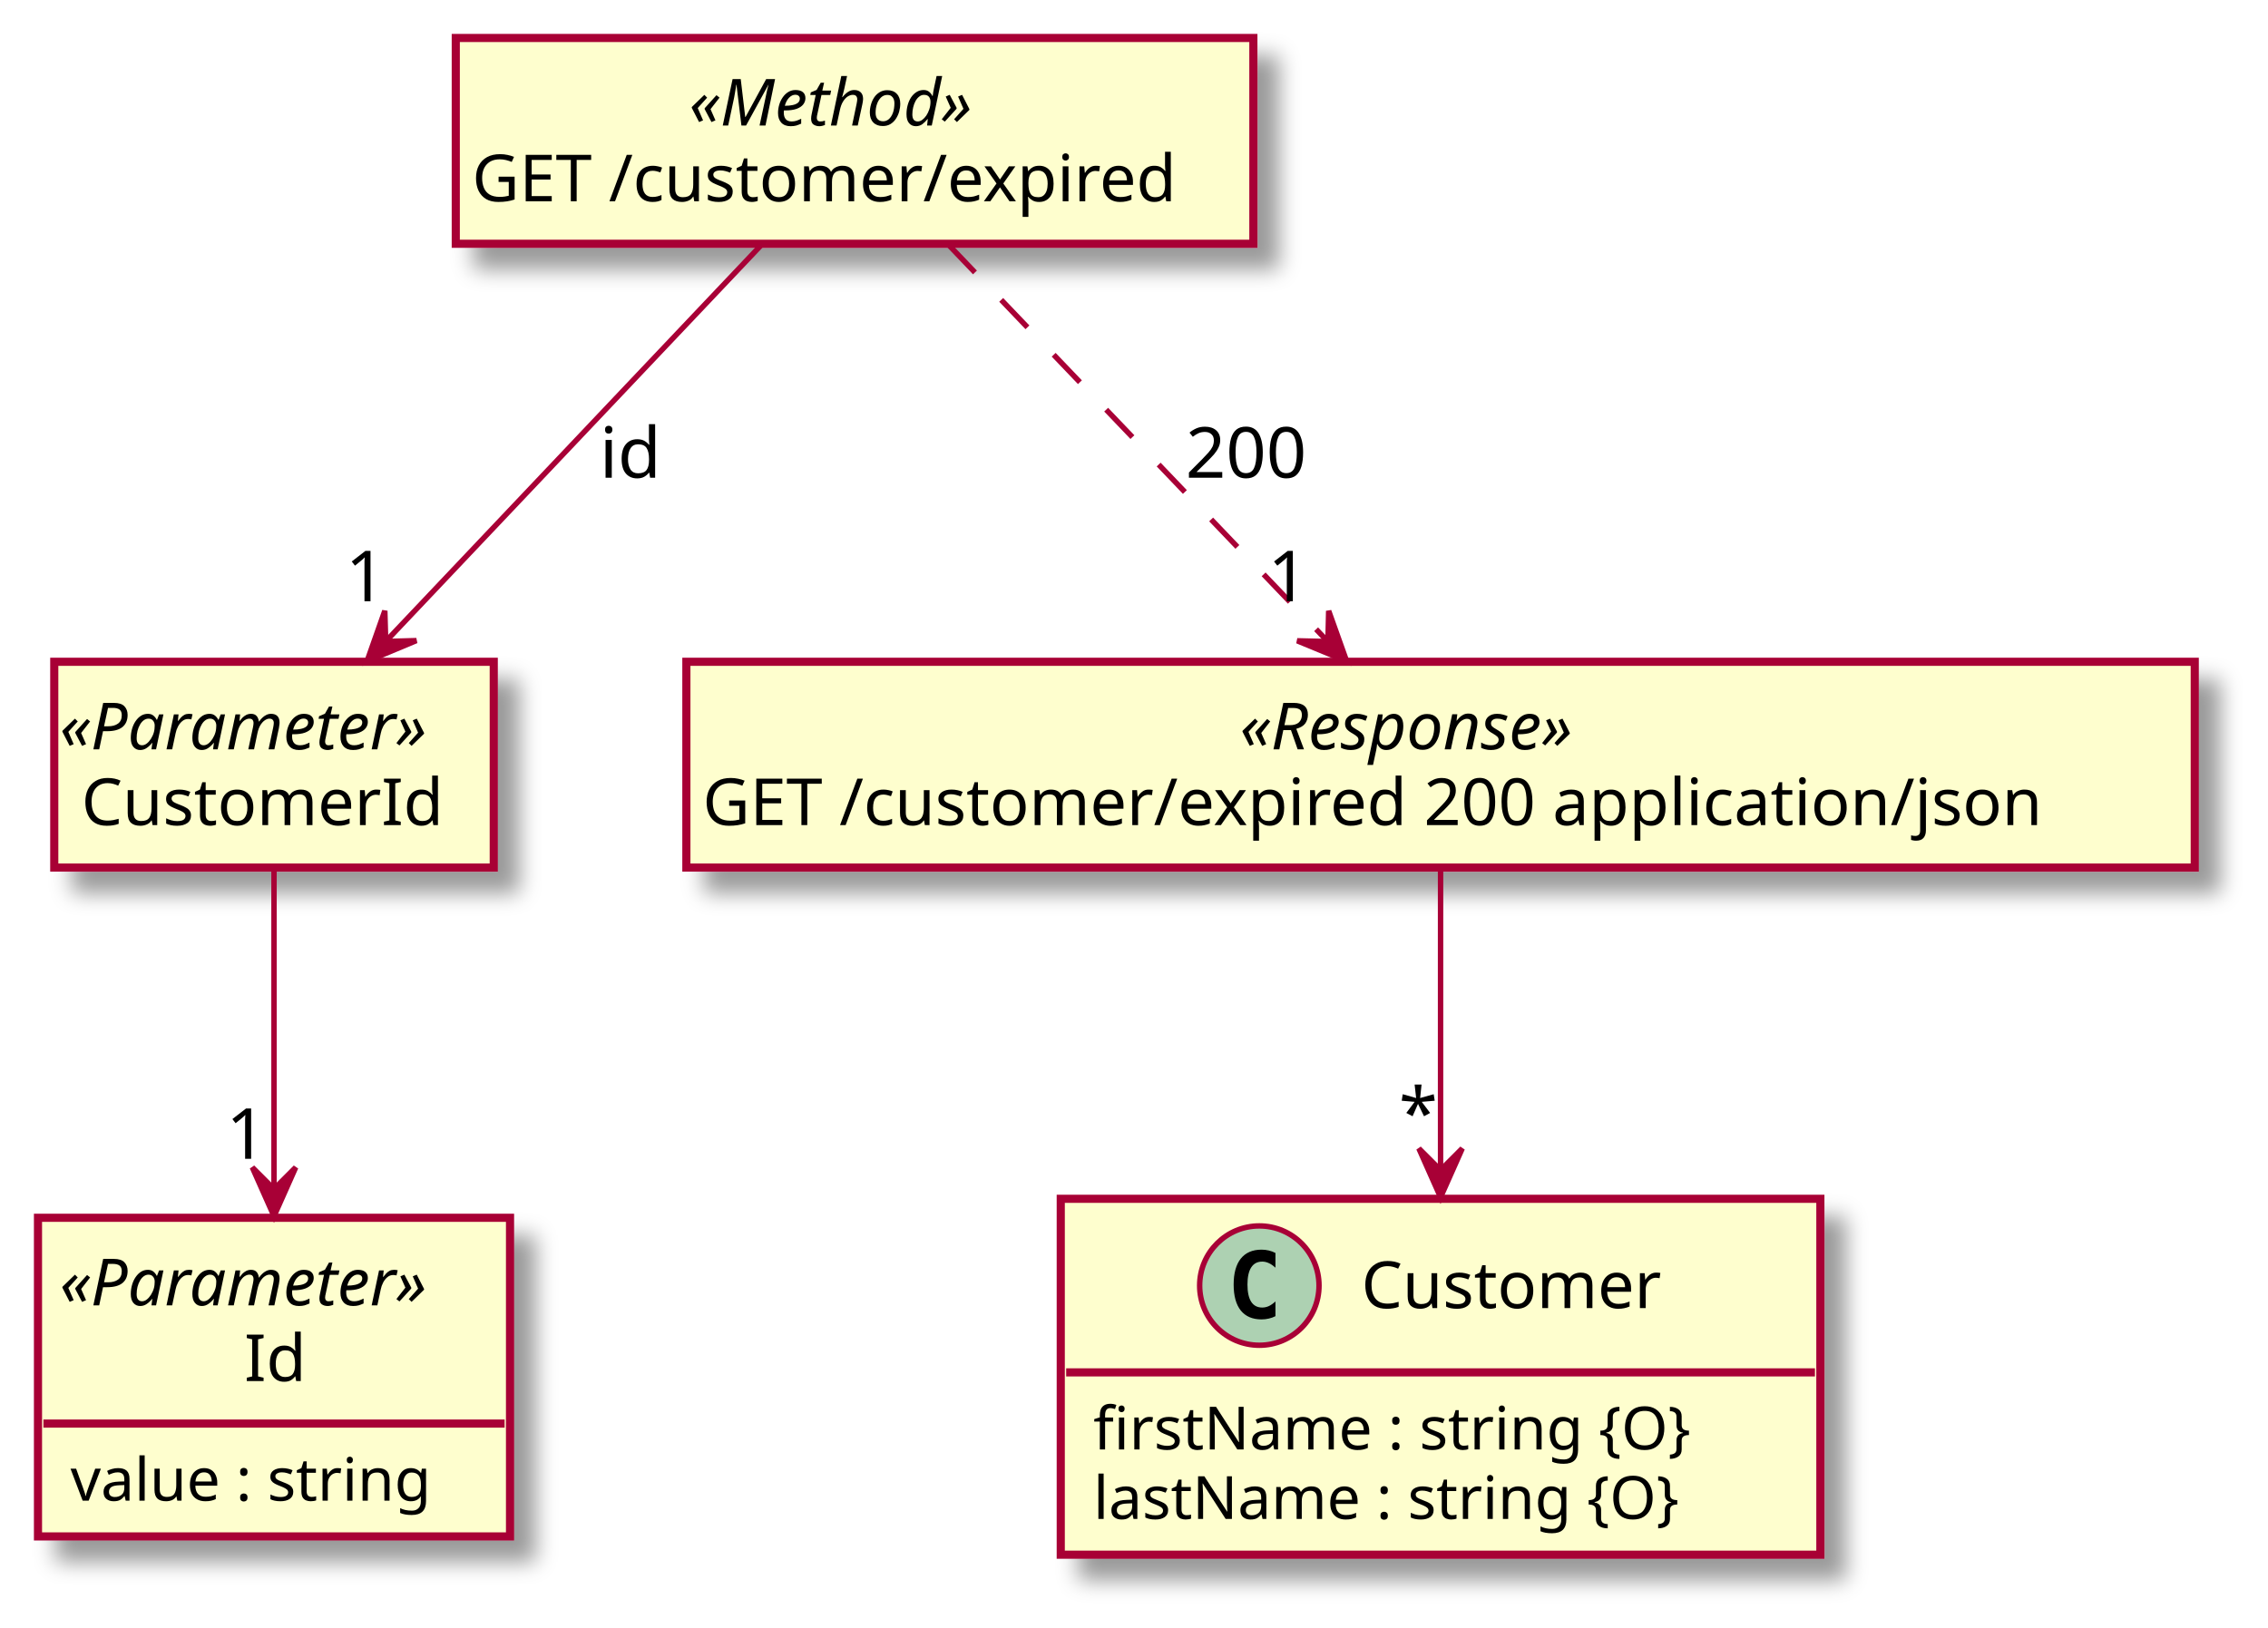
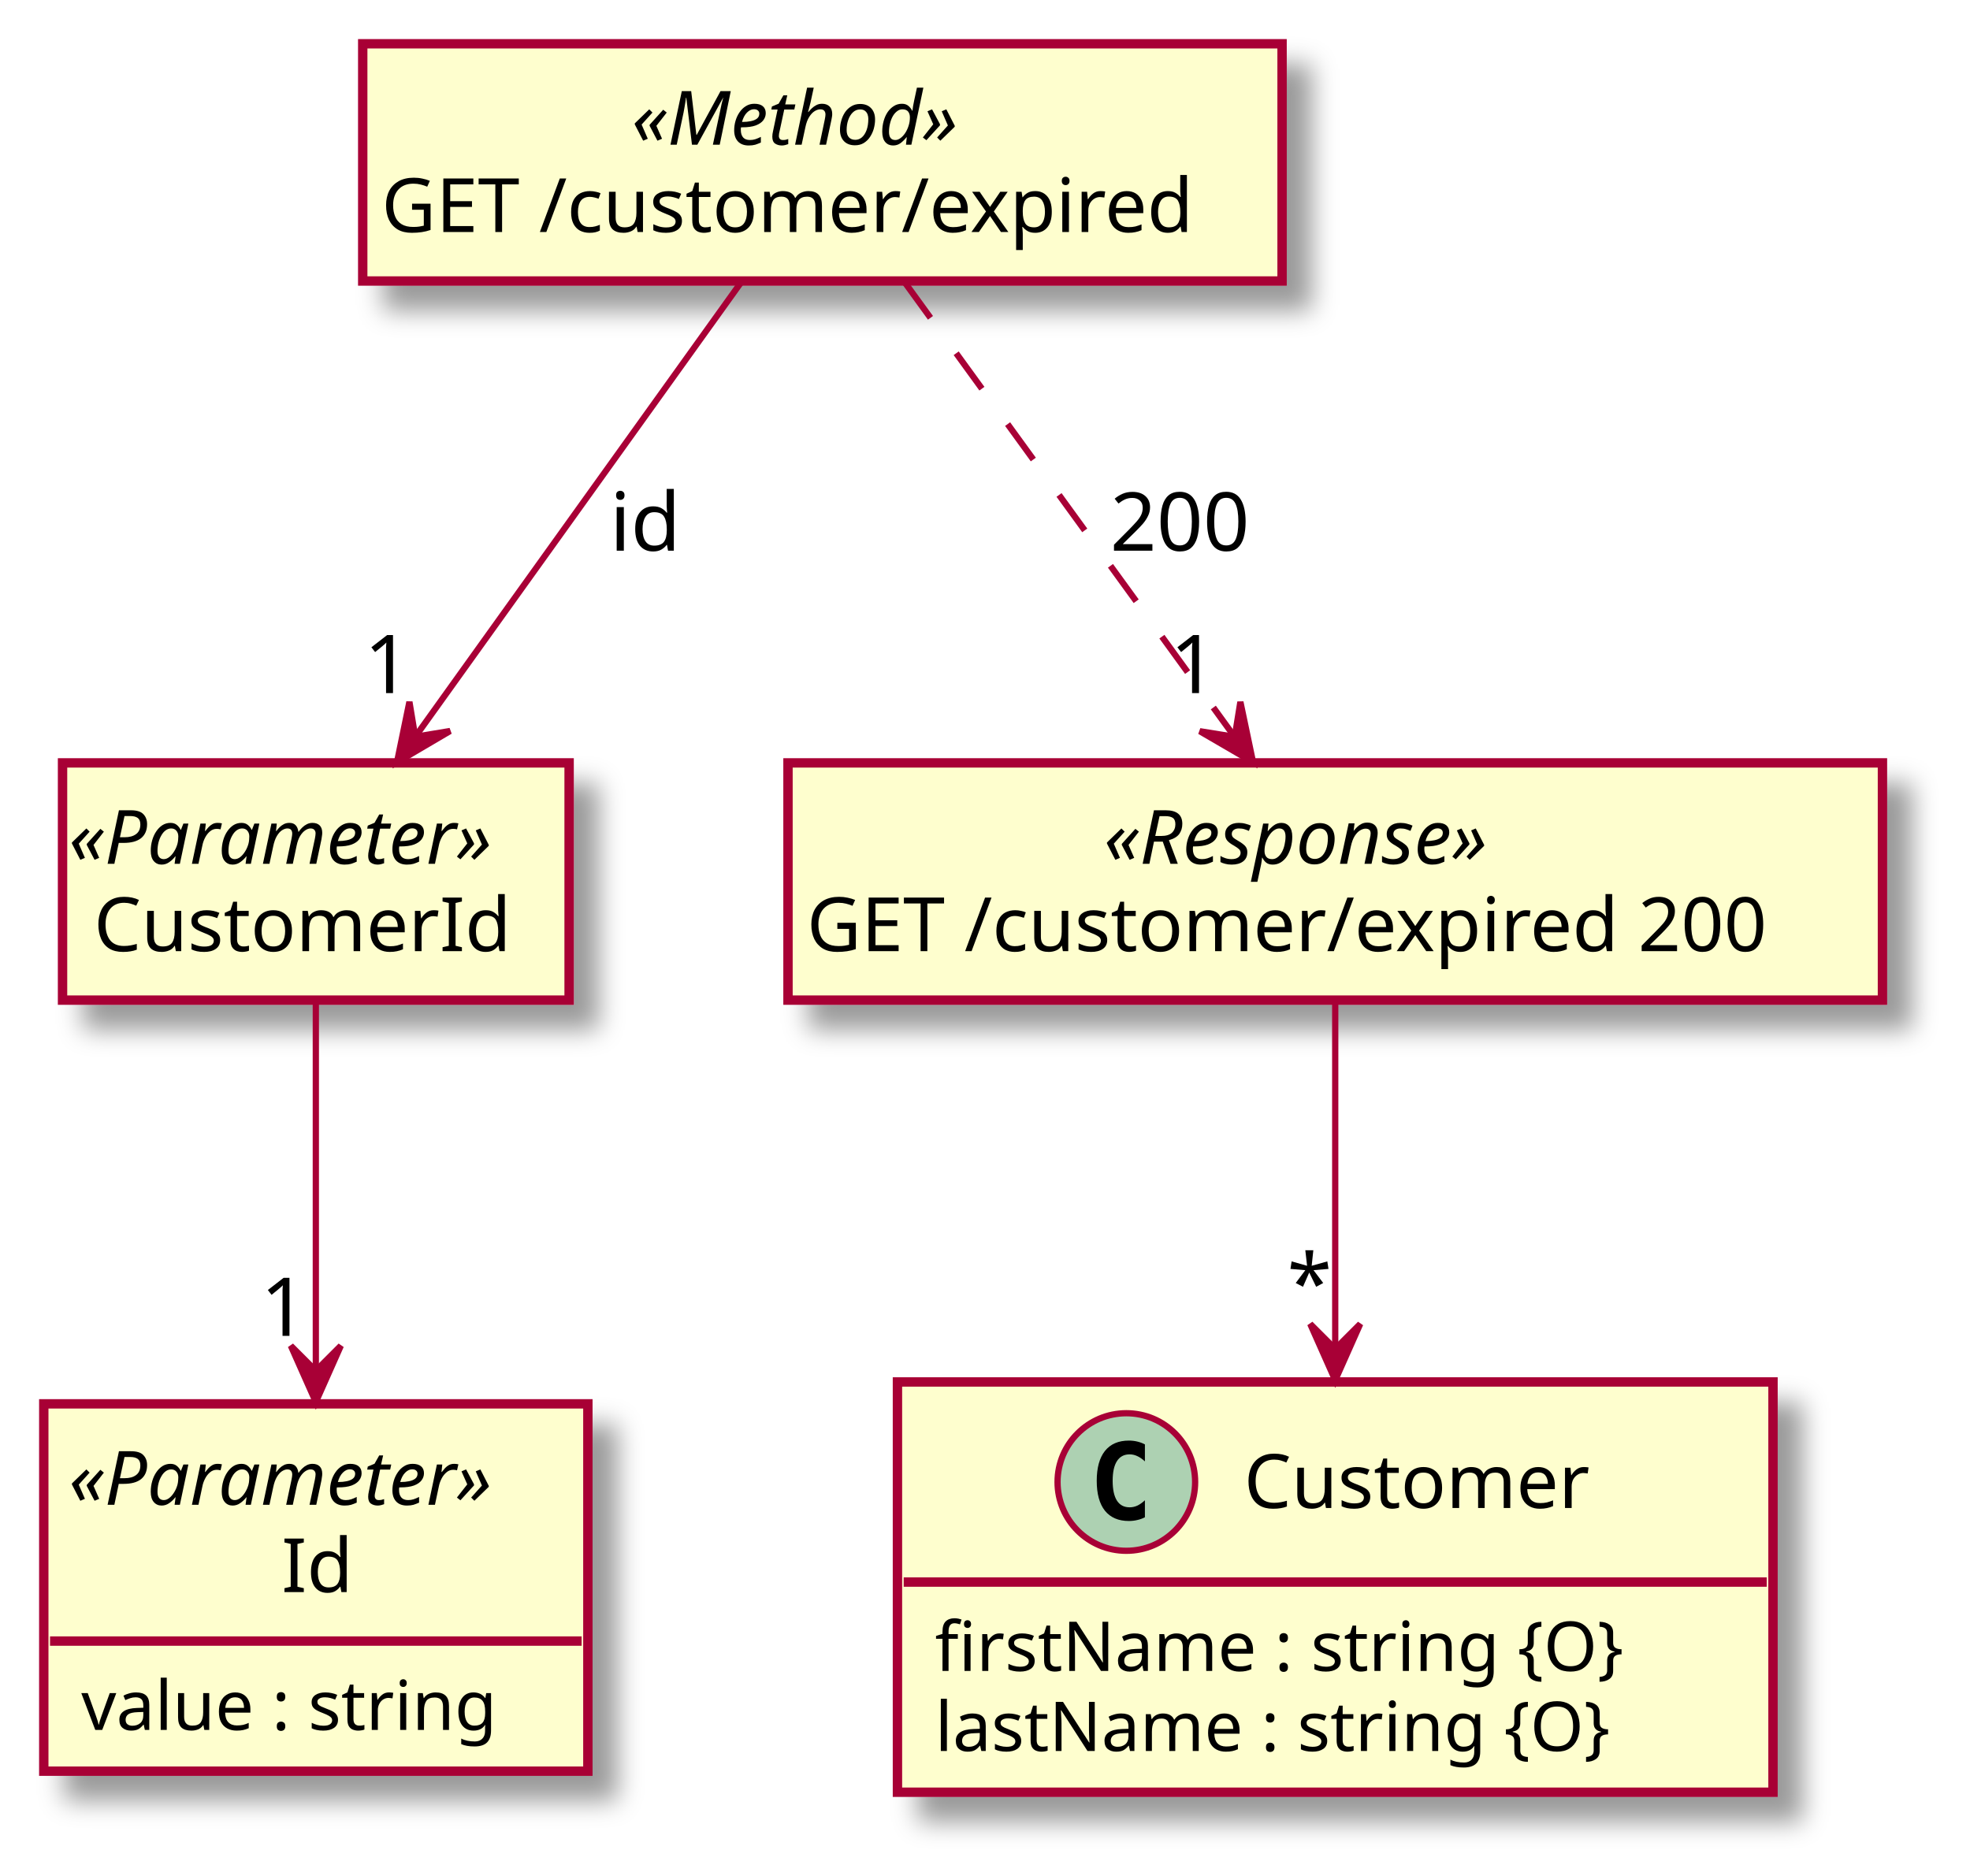
- <svg xmlns="http://www.w3.org/2000/svg" contentScriptType="application/ecmascript" contentStyleType="text/css" height="300px" preserveAspectRatio="none" style="width:418px;height:300px;" version="1.1" viewBox="0 0 418 300" width="418px" zoomAndPan="magnify">
+ <svg xmlns="http://www.w3.org/2000/svg" contentScriptType="application/ecmascript" contentStyleType="text/css" height="300px" preserveAspectRatio="none" style="width:315px;height:300px;" version="1.1" viewBox="0 0 315 300" width="315px" zoomAndPan="magnify">
  <defs>
-     <filter height="300%" id="f1pxveq0oojylp" width="300%" x="-1" y="-1">
+     <filter height="300%" id="fwz16hyim74ye" width="300%" x="-1" y="-1">
      <feGaussianBlur result="blurOut" stdDeviation="2.0" />
      <feColorMatrix in="blurOut" result="blurOut2" type="matrix" values="0 0 0 0 0 0 0 0 0 0 0 0 0 0 0 0 0 0 .4 0" />
      <feOffset dx="4.0" dy="4.0" in="blurOut2" result="blurOut3" />
      <feBlend in="SourceGraphic" in2="blurOut3" mode="normal" />
    </filter>
  </defs>
  <g>
-     <rect codeLine="8" fill="#FEFECE" filter="url(#f1pxveq0oojylp)" height="65.609" id="Customer" style="stroke:#A80036;stroke-width:1.5;" width="140" x="195.5" y="221" />
-     <ellipse cx="232.1" cy="237" fill="#ADD1B2" rx="11" ry="11" style="stroke:#A80036;stroke-width:1.0;" />
-     <path d="M235.069,242.641 Q234.491,242.938 233.85,243.078 Q233.209,243.234 232.506,243.234 Q230.006,243.234 228.678,241.594 Q227.366,239.938 227.366,236.812 Q227.366,233.688 228.678,232.031 Q230.006,230.375 232.506,230.375 Q233.209,230.375 233.85,230.531 Q234.506,230.688 235.069,230.984 L235.069,233.703 Q234.444,233.125 233.85,232.859 Q233.256,232.578 232.631,232.578 Q231.287,232.578 230.6,233.656 Q229.912,234.719 229.912,236.812 Q229.912,238.906 230.6,239.984 Q231.287,241.047 232.631,241.047 Q233.256,241.047 233.85,240.781 Q234.444,240.5 235.069,239.922 L235.069,242.641 Z " fill="#000000" />
-     <text fill="#000000" font-family="sans-serif" font-size="12" lengthAdjust="spacing" textLength="60" x="250.9" y="241.154">Customer</text>
-     <line style="stroke:#A80036;stroke-width:1.5;" x1="196.5" x2="334.5" y1="253" y2="253" />
-     <text fill="#000000" font-family="sans-serif" font-size="11" lengthAdjust="spacing" textLength="128" x="201.5" y="267.21">firstName : string {O}</text>
-     <text fill="#000000" font-family="sans-serif" font-size="11" lengthAdjust="spacing" textLength="126" x="201.5" y="280.015">lastName : string {O}</text>
-     <rect codeLine="13" fill="#FEFECE" filter="url(#f1pxveq0oojylp)" height="37.938" id="CustomerId" style="stroke:#A80036;stroke-width:1.5;" width="81" x="10" y="122" />
+     <rect codeLine="8" fill="#FEFECE" filter="url(#fwz16hyim74ye)" height="65.609" id="Customer" style="stroke:#A80036;stroke-width:1.5;" width="140" x="143.5" y="221" />
+     <ellipse cx="180.1" cy="237" fill="#ADD1B2" rx="11" ry="11" style="stroke:#A80036;stroke-width:1.0;" />
+     <path d="M183.069,242.641 Q182.491,242.938 181.85,243.078 Q181.209,243.234 180.506,243.234 Q178.006,243.234 176.678,241.594 Q175.366,239.938 175.366,236.812 Q175.366,233.688 176.678,232.031 Q178.006,230.375 180.506,230.375 Q181.209,230.375 181.85,230.531 Q182.506,230.688 183.069,230.984 L183.069,233.703 Q182.444,233.125 181.85,232.859 Q181.256,232.578 180.631,232.578 Q179.287,232.578 178.6,233.656 Q177.912,234.719 177.912,236.812 Q177.912,238.906 178.6,239.984 Q179.287,241.047 180.631,241.047 Q181.256,241.047 181.85,240.781 Q182.444,240.5 183.069,239.922 L183.069,242.641 Z " fill="#000000" />
+     <text fill="#000000" font-family="sans-serif" font-size="12" lengthAdjust="spacing" textLength="60" x="198.9" y="241.154">Customer</text>
+     <line style="stroke:#A80036;stroke-width:1.5;" x1="144.5" x2="282.5" y1="253" y2="253" />
+     <text fill="#000000" font-family="sans-serif" font-size="11" lengthAdjust="spacing" textLength="128" x="149.5" y="267.21">firstName : string {O}</text>
+     <text fill="#000000" font-family="sans-serif" font-size="11" lengthAdjust="spacing" textLength="126" x="149.5" y="280.015">lastName : string {O}</text>
+     <rect codeLine="13" fill="#FEFECE" filter="url(#fwz16hyim74ye)" height="37.938" id="CustomerId" style="stroke:#A80036;stroke-width:1.5;" width="81" x="10" y="122" />
    <text fill="#000000" font-family="sans-serif" font-size="12" font-style="italic" lengthAdjust="spacing" textLength="79" x="11" y="138.139">«Parameter»</text>
    <text fill="#000000" font-family="sans-serif" font-size="12" lengthAdjust="spacing" textLength="71" x="15" y="152.107">CustomerId</text>
-     <rect codeLine="16" fill="#FEFECE" filter="url(#f1pxveq0oojylp)" height="58.742" id="Id" style="stroke:#A80036;stroke-width:1.5;" width="87" x="7" y="224.5" />
+     <rect codeLine="16" fill="#FEFECE" filter="url(#fwz16hyim74ye)" height="58.742" id="Id" style="stroke:#A80036;stroke-width:1.5;" width="87" x="7" y="224.5" />
    <text fill="#000000" font-family="sans-serif" font-size="12" font-style="italic" lengthAdjust="spacing" textLength="79" x="11" y="240.639">«Parameter»</text>
    <text fill="#000000" font-family="sans-serif" font-size="12" lengthAdjust="spacing" textLength="11" x="45" y="254.607">Id</text>
    <line style="stroke:#A80036;stroke-width:1.5;" x1="8" x2="93" y1="262.438" y2="262.438" />
    <text fill="#000000" font-family="sans-serif" font-size="11" lengthAdjust="spacing" textLength="75" x="13" y="276.648">value : string</text>
-     <rect codeLine="20" fill="#FEFECE" filter="url(#f1pxveq0oojylp)" height="37.938" id="GET /customer/expired" style="stroke:#A80036;stroke-width:1.5;" width="147" x="84" y="7" />
-     <text fill="#000000" font-family="sans-serif" font-size="12" font-style="italic" lengthAdjust="spacing" textLength="61" x="127" y="23.139">«Method»</text>
-     <text fill="#000000" font-family="sans-serif" font-size="12" lengthAdjust="spacing" textLength="141" x="87" y="37.107">GET /customer/expired</text>
-     <rect codeLine="23" fill="#FEFECE" filter="url(#f1pxveq0oojylp)" height="37.938" id="GET /customer/expired 200 application/json" style="stroke:#A80036;stroke-width:1.5;" width="278" x="126.5" y="122" />
-     <text fill="#000000" font-family="sans-serif" font-size="12" font-style="italic" lengthAdjust="spacing" textLength="74" x="228.5" y="138.139">«Response»</text>
-     <text fill="#000000" font-family="sans-serif" font-size="12" lengthAdjust="spacing" textLength="272" x="129.5" y="152.107">GET /customer/expired 200 application/json</text>
+     <rect codeLine="20" fill="#FEFECE" filter="url(#fwz16hyim74ye)" height="37.938" id="GET /customer/expired" style="stroke:#A80036;stroke-width:1.5;" width="147" x="58" y="7" />
+     <text fill="#000000" font-family="sans-serif" font-size="12" font-style="italic" lengthAdjust="spacing" textLength="61" x="101" y="23.139">«Method»</text>
+     <text fill="#000000" font-family="sans-serif" font-size="12" lengthAdjust="spacing" textLength="141" x="61" y="37.107">GET /customer/expired</text>
+     <rect codeLine="23" fill="#FEFECE" filter="url(#fwz16hyim74ye)" height="37.938" id="GET /customer/expired 200" style="stroke:#A80036;stroke-width:1.5;" width="175" x="126" y="122" />
+     <text fill="#000000" font-family="sans-serif" font-size="12" font-style="italic" lengthAdjust="spacing" textLength="74" x="176.5" y="138.139">«Response»</text>
+     <text fill="#000000" font-family="sans-serif" font-size="12" lengthAdjust="spacing" textLength="169" x="129" y="152.107">GET /customer/expired 200</text>
    <path codeLine="26" d="M50.5,160.33 C50.5,176.2 50.5,199.58 50.5,218.88 " fill="none" id="CustomerId-to-Id" style="stroke:#A80036;stroke-width:1.0;" />
    <polygon fill="#A80036" points="50.5,224.21,54.5,215.21,50.5,219.21,46.5,215.21,50.5,224.21" style="stroke:#A80036;stroke-width:1.0;" />
    <text fill="#000000" font-family="sans-serif" font-size="13" lengthAdjust="spacing" textLength="8" x="41.675" y="213.626">1</text>
-     <path codeLine="28" d="M140.31,45.16 C121.51,65.01 91.39,96.82 71.28,118.05 " fill="none" id="GET /customer/expired-to-CustomerId" style="stroke:#A80036;stroke-width:1.0;" />
-     <polygon fill="#A80036" points="67.65,121.89,76.739,118.096,71.084,118.256,70.924,112.601,67.65,121.89" style="stroke:#A80036;stroke-width:1.0;" />
-     <text fill="#000000" font-family="sans-serif" font-size="13" lengthAdjust="spacing" textLength="11" x="110.5" y="88.067">id</text>
-     <text fill="#000000" font-family="sans-serif" font-size="13" lengthAdjust="spacing" textLength="8" x="63.677" y="110.838">1</text>
-     <path codeLine="30" d="M265.5,160.33 C265.5,175.3 265.5,196.95 265.5,215.56 " fill="none" id="GET /customer/expired 200 application/json-to-Customer" style="stroke:#A80036;stroke-width:1.0;" />
-     <polygon fill="#A80036" points="265.5,220.72,269.5,211.72,265.5,215.72,261.5,211.72,265.5,220.72" style="stroke:#A80036;stroke-width:1.0;" />
-     <text fill="#000000" font-family="sans-serif" font-size="13" lengthAdjust="spacing" textLength="7" x="257.811" y="209.81">*</text>
-     <path codeLine="32" d="M174.85,45.16 C193.83,65.01 224.23,96.82 244.52,118.05 " fill="none" id="GET /customer/expired-to-GET /customer/expired 200 application/json" style="stroke:#A80036;stroke-width:1.0;stroke-dasharray:7.0,7.0;" />
-     <polygon fill="#A80036" points="248.19,121.89,244.879,112.615,244.741,118.27,239.086,118.132,248.19,121.89" style="stroke:#A80036;stroke-width:1.0;" />
-     <text fill="#000000" font-family="sans-serif" font-size="13" lengthAdjust="spacing" textLength="24" x="218.5" y="88.067">200</text>
-     <text fill="#000000" font-family="sans-serif" font-size="13" lengthAdjust="spacing" textLength="8" x="233.664" y="110.838">1</text>
+     <path codeLine="28" d="M118.49,45.16 C104.32,64.92 81.64,96.55 66.42,117.79 " fill="none" id="GET /customer/expired-to-CustomerId" style="stroke:#A80036;stroke-width:1.0;" />
+     <polygon fill="#A80036" points="63.48,121.89,71.971,116.9,66.39,117.824,65.466,112.243,63.48,121.89" style="stroke:#A80036;stroke-width:1.0;" />
+     <text fill="#000000" font-family="sans-serif" font-size="13" lengthAdjust="spacing" textLength="11" x="97.5" y="88.067">id</text>
+     <text fill="#000000" font-family="sans-serif" font-size="13" lengthAdjust="spacing" textLength="8" x="58.23" y="110.838">1</text>
+     <path codeLine="30" d="M213.5,160.33 C213.5,175.3 213.5,196.95 213.5,215.56 " fill="none" id="GET /customer/expired 200-to-Customer" style="stroke:#A80036;stroke-width:1.0;" />
+     <polygon fill="#A80036" points="213.5,220.72,217.5,211.72,213.5,215.72,209.5,211.72,213.5,220.72" style="stroke:#A80036;stroke-width:1.0;" />
+     <text fill="#000000" font-family="sans-serif" font-size="13" lengthAdjust="spacing" textLength="7" x="205.811" y="209.81">*</text>
+     <path codeLine="32" d="M144.67,45.16 C159.02,64.92 181.97,96.55 197.38,117.79 " fill="none" id="GET /customer/expired-to-GET /customer/expired 200" style="stroke:#A80036;stroke-width:1.0;stroke-dasharray:7.0,7.0;" />
+     <polygon fill="#A80036" points="200.36,121.89,198.336,112.251,197.434,117.836,191.849,116.934,200.36,121.89" style="stroke:#A80036;stroke-width:1.0;" />
+     <text fill="#000000" font-family="sans-serif" font-size="13" lengthAdjust="spacing" textLength="24" x="177.5" y="88.067">200</text>
+     <text fill="#000000" font-family="sans-serif" font-size="13" lengthAdjust="spacing" textLength="8" x="187.111" y="110.838">1</text>
  </g>
</svg>
